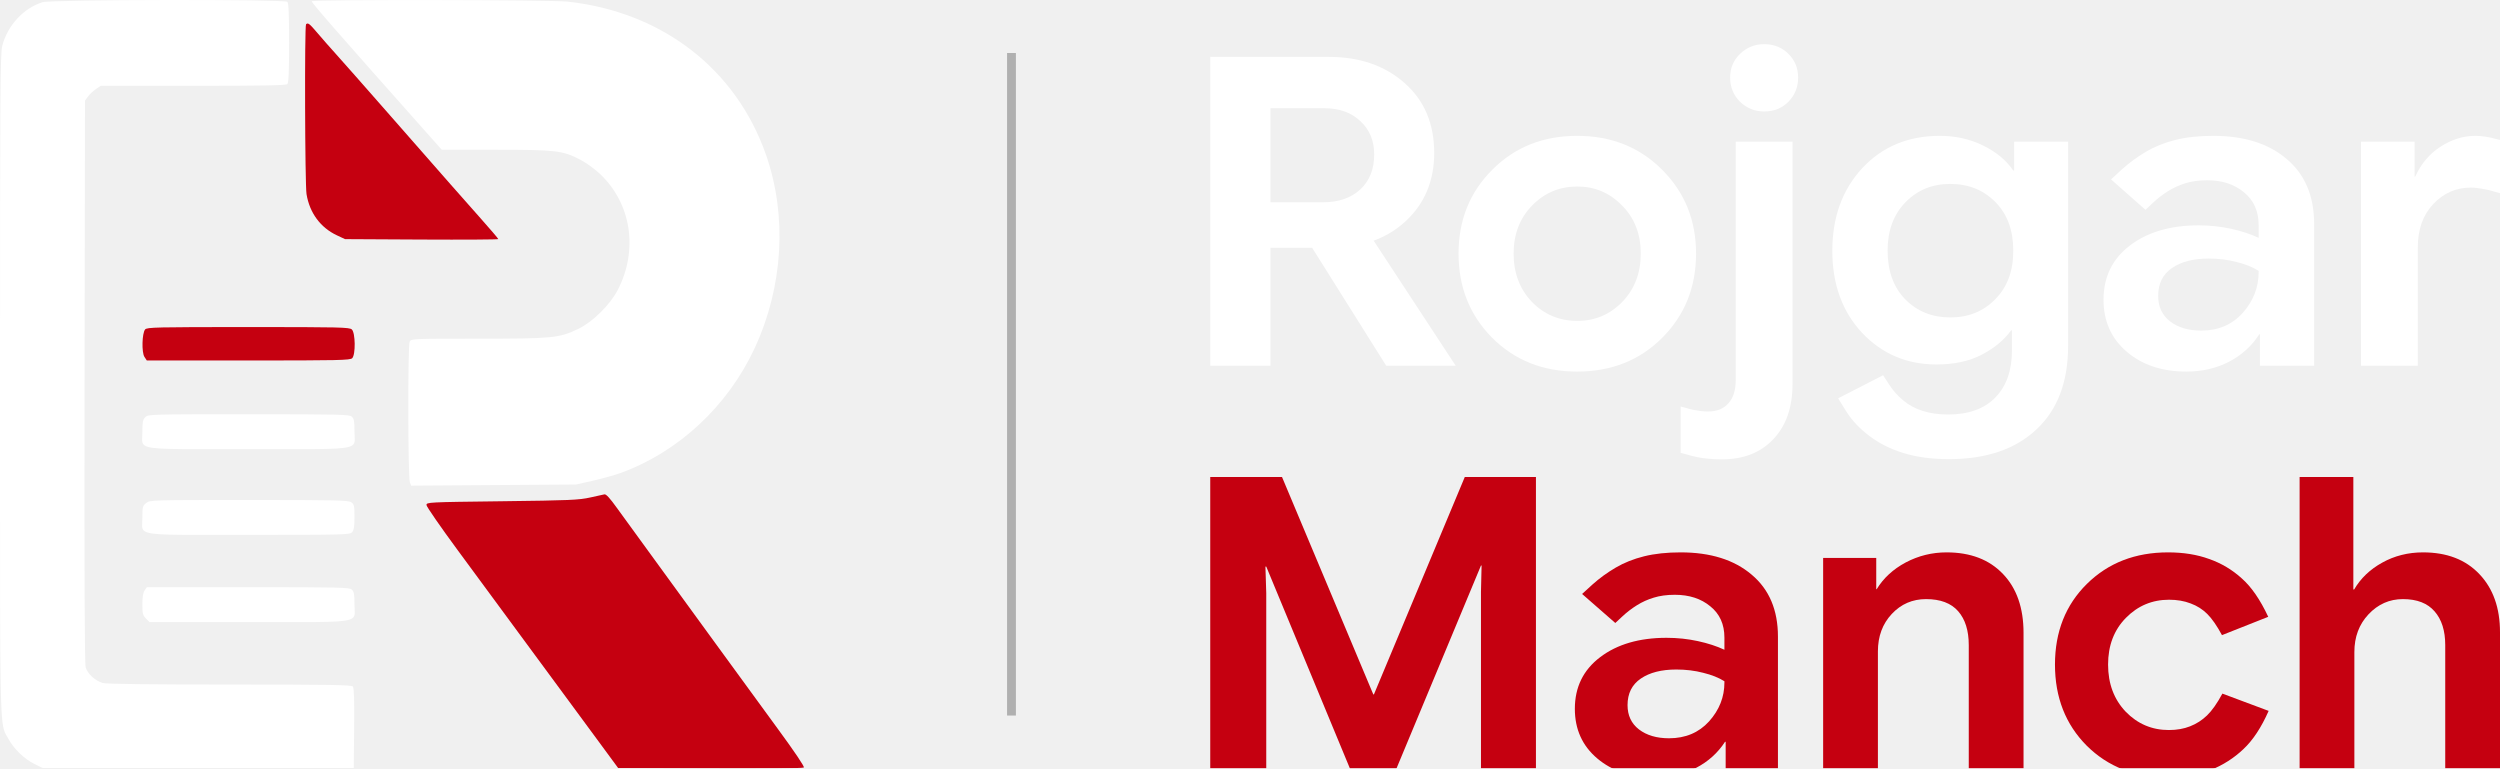
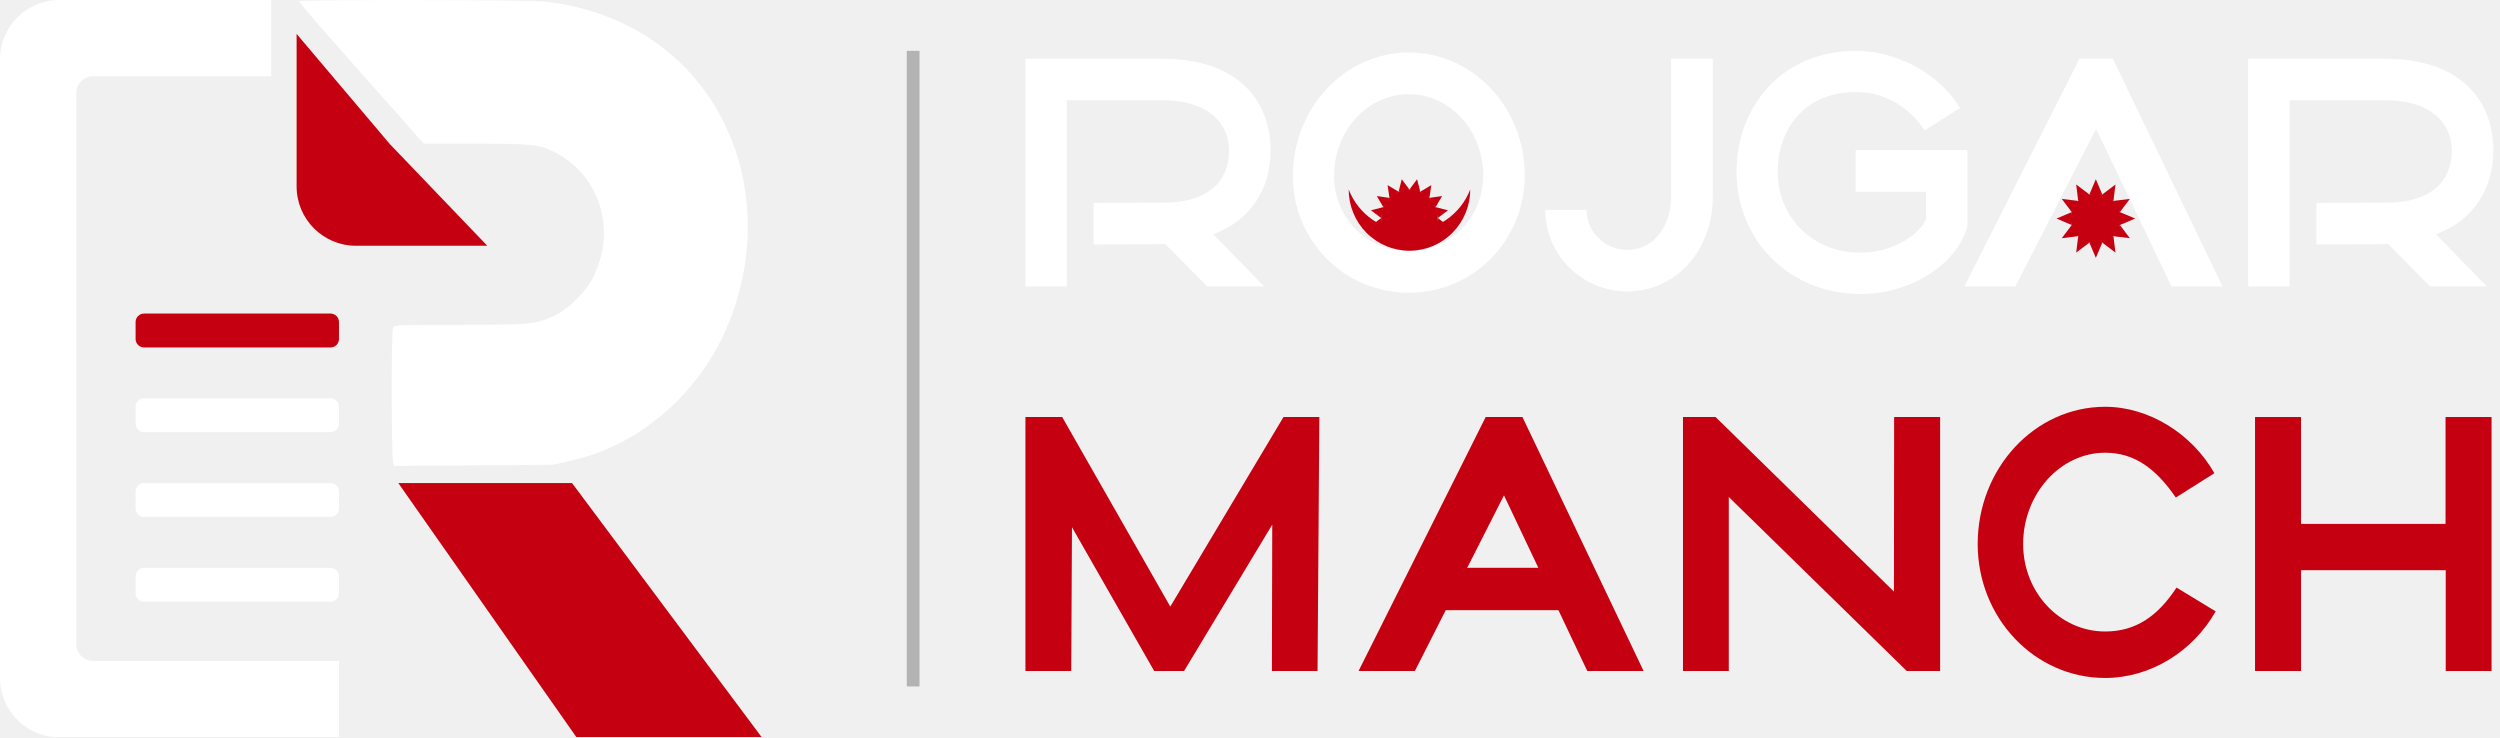
- <svg xmlns="http://www.w3.org/2000/svg" width="283" height="87" viewBox="0 0 283 87" fill="none">
-   <g clip-path="url(#clip0_2226_2)">
-     <mask id="mask0_2226_2" style="mask-type:luminance" maskUnits="userSpaceOnUse" x="0" y="0" width="283" height="87">
-       <path d="M283 0H0V87H283V0Z" fill="white" />
+ <svg xmlns="http://www.w3.org/2000/svg" width="295" height="87" viewBox="0 0 295 87" fill="none">
+   <g clip-path="url(#clip0_2260_2)">
+     <mask id="mask0_2260_2" style="mask-type:luminance" maskUnits="userSpaceOnUse" x="0" y="0" width="295" height="87">
+       <path d="M295 0H0V87H295V0Z" fill="white" />
    </mask>
-     <g mask="url(#mask0_2226_2)">
-       <path d="M66.851 56.307C65.516 56.604 64.528 56.647 56.819 56.741C48.407 56.844 48.268 56.851 48.28 57.175C48.287 57.356 49.874 59.651 51.807 62.275C53.74 64.898 56.874 69.155 58.773 71.734C60.671 74.312 63.099 77.607 64.167 79.054C65.235 80.502 66.98 82.871 68.045 84.318L69.981 86.951L80.412 86.993C86.683 87.018 90.903 86.974 90.995 86.882C91.089 86.788 89.952 85.1 88.031 82.481C86.317 80.144 83.113 75.752 80.911 72.721C78.709 69.69 75.503 65.285 73.786 62.933C72.07 60.58 70.294 58.137 69.839 57.504C69.037 56.385 68.611 55.922 68.423 55.96C68.372 55.97 67.665 56.126 66.851 56.307Z" fill="#C50010" />
-       <path d="M34.644 2.751C34.468 2.927 34.519 20.873 34.698 21.971C35.045 24.095 36.275 25.766 38.133 26.637L39.057 27.07L47.732 27.117C52.503 27.143 56.407 27.119 56.407 27.065C56.407 27.011 55.5 25.947 54.392 24.702C52.307 22.359 51.094 20.98 43.671 12.512C41.252 9.752 38.737 6.902 38.082 6.178C37.427 5.454 36.467 4.363 35.949 3.752C35.021 2.657 34.861 2.534 34.644 2.751Z" fill="#C50010" />
-       <path d="M16.428 37.293C16.075 37.718 16.021 39.894 16.35 40.397L16.619 40.807H28.115C38.347 40.807 39.639 40.778 39.869 40.548C40.268 40.149 40.236 37.666 39.827 37.295C39.553 37.047 38.501 37.023 28.089 37.023C17.693 37.023 16.631 37.047 16.428 37.293Z" fill="#C50010" />
-       <path fill-rule="evenodd" clip-rule="evenodd" d="M4.817 0.248C2.662 0.921 0.857 2.875 0.256 5.184C0.029 6.057 0.001 10.29 0.001 43.521C0.001 45.851 0.001 48.039 0 50.095V50.14V50.182V50.222V50.26V50.296V50.33C-0.003 80.35 -0.003 81.93 0.665 83.141C0.703 83.208 0.742 83.274 0.783 83.344C0.836 83.433 0.892 83.528 0.952 83.638C1.565 84.771 2.759 85.923 3.899 86.483L4.852 86.951H22.448H40.045L40.089 82.447C40.12 79.261 40.078 77.877 39.945 77.717C39.789 77.529 37.459 77.491 26.005 77.49C16.916 77.49 12.042 77.431 11.631 77.317C10.791 77.083 9.91 76.275 9.698 75.543C9.578 75.127 9.54 65.125 9.573 43.163L9.621 11.384L9.965 10.92C10.155 10.664 10.554 10.289 10.853 10.085L11.397 9.715H21.864C29.787 9.715 32.38 9.667 32.529 9.518C32.673 9.374 32.727 8.11 32.727 4.862C32.727 1.614 32.673 0.35 32.529 0.207C32.229 -0.094 5.784 -0.055 4.817 0.248ZM35.293 0.145C35.222 0.261 38.268 3.748 48.29 15.02L50.008 16.953H56.095C62.96 16.953 63.698 17.04 65.694 18.08C66.325 18.408 67.305 19.112 67.873 19.644C71.463 23.003 72.283 28.263 69.927 32.828C69.063 34.502 67.072 36.463 65.453 37.234C63.268 38.275 62.609 38.339 54.118 38.339C46.671 38.339 46.549 38.344 46.373 38.675C46.154 39.084 46.176 54.011 46.397 54.595L46.541 54.976L55.873 54.911L65.206 54.847L67.097 54.421C68.137 54.187 69.543 53.795 70.222 53.551C76.776 51.191 82.379 45.982 85.426 39.416C88.655 32.457 89.128 24.471 86.722 17.554C83.336 7.824 74.982 1.362 64.267 0.185C62.362 -0.025 35.421 -0.061 35.293 0.145ZM16.446 47.222C16.172 47.496 16.117 47.771 16.117 48.867C16.117 49.06 16.107 49.234 16.098 49.392C16.078 49.737 16.063 50.001 16.168 50.203C16.508 50.858 18.113 50.855 24.933 50.845H24.937H24.941H24.945C25.899 50.843 26.954 50.841 28.122 50.841C29.314 50.841 30.389 50.843 31.358 50.845H31.361C38.115 50.856 39.727 50.858 40.074 50.197C40.183 49.99 40.167 49.717 40.147 49.358C40.138 49.194 40.127 49.013 40.127 48.811C40.127 47.69 40.072 47.388 39.826 47.166C39.553 46.918 38.504 46.893 28.15 46.893C16.994 46.893 16.768 46.9 16.446 47.222ZM16.55 56.94C16.147 57.257 16.117 57.372 16.117 58.585C16.117 58.777 16.107 58.95 16.098 59.106C16.078 59.447 16.064 59.709 16.167 59.909C16.506 60.563 18.113 60.561 24.98 60.55C25.94 60.549 27.002 60.547 28.179 60.547C39.018 60.547 39.596 60.532 39.855 60.246C40.064 60.016 40.127 59.616 40.127 58.529C40.127 57.251 40.091 57.086 39.761 56.855C39.44 56.63 38.066 56.599 28.19 56.599C17.102 56.599 16.979 56.603 16.55 56.94ZM16.373 66.835C16.198 67.085 16.117 67.581 16.117 68.405C16.117 69.465 16.166 69.659 16.521 70.014L16.924 70.418H28.197C29.38 70.418 30.447 70.419 31.409 70.421C38.12 70.432 39.726 70.435 40.073 69.775C40.183 69.567 40.167 69.293 40.147 68.934C40.137 68.77 40.127 68.588 40.127 68.387C40.127 67.266 40.072 66.964 39.826 66.742C39.553 66.494 38.499 66.469 28.077 66.469H16.629L16.373 66.835Z" fill="white" />
-       <path d="M114.5 6V81" stroke="#B0B0B0" />
-       <path d="M137 41.404V6.44H150.419C153.909 6.44 156.767 7.425 158.991 9.395C161.232 11.364 162.352 14.001 162.352 17.305V17.33C162.352 20.471 161.272 23.043 159.113 25.045C156.954 27.047 154.096 28.048 150.541 28.048H139.971V22.896H149.786C151.523 22.896 152.919 22.416 153.974 21.456C155.03 20.479 155.557 19.161 155.557 17.501V17.476C155.557 15.93 155.038 14.677 153.999 13.716C152.976 12.74 151.612 12.251 149.907 12.251H143.819V41.404H137ZM156.921 41.404L146.985 25.582L154.12 25.143L164.787 41.404H156.921Z" fill="white" />
-       <path d="M178.526 42.063C174.662 42.063 171.456 40.785 168.907 38.23C166.374 35.674 165.107 32.5 165.107 28.707C165.107 24.915 166.382 21.749 168.931 19.21C171.48 16.654 174.678 15.377 178.526 15.377C182.39 15.377 185.597 16.654 188.146 19.21C190.711 21.765 191.994 24.931 191.994 28.707C191.994 32.5 190.719 35.674 188.17 38.23C185.621 40.785 182.406 42.063 178.526 42.063ZM178.551 36.325C180.548 36.325 182.244 35.609 183.64 34.176C185.037 32.728 185.735 30.905 185.735 28.707C185.735 26.494 185.029 24.679 183.616 23.263C182.22 21.83 180.531 21.114 178.551 21.114C176.537 21.114 174.833 21.83 173.436 23.263C172.04 24.695 171.342 26.51 171.342 28.707C171.342 30.905 172.032 32.728 173.412 34.176C174.808 35.609 176.521 36.325 178.551 36.325Z" fill="white" />
-       <path d="M194.901 52C194.317 52 193.814 51.976 193.392 51.927C192.969 51.894 192.564 51.837 192.174 51.756C191.768 51.675 191.346 51.569 190.907 51.438C190.469 51.325 190.25 51.267 190.25 51.267V46.018C190.25 46.018 190.437 46.067 190.81 46.165C191.167 46.279 191.484 46.36 191.76 46.409C192.02 46.458 192.279 46.498 192.539 46.531C192.783 46.563 193.051 46.58 193.343 46.58C194.349 46.58 195.121 46.27 195.656 45.652C196.208 45.05 196.484 44.171 196.484 43.015V16.036H202.914V43.455C202.914 46.108 202.191 48.191 200.746 49.705C199.318 51.235 197.369 52 194.901 52ZM199.699 12.618C198.644 12.618 197.735 12.251 196.971 11.519C196.225 10.77 195.851 9.859 195.851 8.784C195.851 7.71 196.225 6.815 196.971 6.099C197.735 5.366 198.644 5 199.699 5C200.803 5 201.72 5.366 202.451 6.099C203.182 6.815 203.547 7.71 203.547 8.784C203.547 9.859 203.182 10.77 202.451 11.519C201.72 12.251 200.803 12.618 199.699 12.618Z" fill="white" />
-       <path d="M220.618 51.975C218.686 51.975 216.981 51.748 215.504 51.292C214.042 50.852 212.752 50.209 211.631 49.363C210.511 48.517 209.635 47.589 209.001 46.58C208.384 45.587 208.076 45.09 208.076 45.09L213.166 42.478C213.166 42.478 213.393 42.828 213.848 43.528C214.302 44.228 214.838 44.83 215.455 45.334C216.072 45.855 216.794 46.246 217.622 46.506C218.467 46.783 219.433 46.922 220.52 46.922C222.842 46.922 224.628 46.279 225.878 44.993C227.128 43.707 227.753 41.932 227.753 39.67V37.399H227.656C226.844 38.506 225.732 39.426 224.32 40.158C222.907 40.891 221.202 41.257 219.205 41.257C215.845 41.257 213.036 40.061 210.779 37.668C208.539 35.259 207.418 32.166 207.418 28.39C207.418 24.598 208.547 21.48 210.803 19.039C213.076 16.597 216.007 15.377 219.595 15.377C221.365 15.377 222.996 15.743 224.49 16.475C225.984 17.208 227.12 18.152 227.9 19.307H229.458L227.997 21.041V16.036H234.11V39.157C234.11 43.227 232.916 46.376 230.53 48.606C228.143 50.852 224.839 51.975 220.618 51.975ZM220.788 35.934C222.834 35.934 224.531 35.243 225.878 33.859C227.242 32.476 227.916 30.636 227.9 28.341C227.9 26.062 227.226 24.239 225.878 22.872C224.531 21.505 222.826 20.821 220.764 20.821C218.735 20.821 217.046 21.513 215.699 22.896C214.351 24.28 213.677 26.103 213.677 28.366C213.677 30.677 214.343 32.516 215.674 33.883C217.022 35.251 218.726 35.934 220.788 35.934Z" fill="white" />
-       <path d="M247.495 42.063C244.751 42.063 242.503 41.314 240.749 39.816C238.996 38.319 238.119 36.358 238.119 33.932C238.119 31.361 239.109 29.318 241.09 27.804C243.087 26.274 245.685 25.509 248.883 25.509C250.15 25.509 251.375 25.639 252.561 25.9C253.746 26.16 254.785 26.502 255.678 26.925V25.485C255.678 23.906 255.126 22.669 254.022 21.773C252.934 20.862 251.546 20.406 249.857 20.406C248.916 20.406 248.088 20.52 247.373 20.748C246.675 20.96 246.018 21.261 245.401 21.651C244.8 22.026 244.224 22.473 243.672 22.994C243.136 23.499 242.868 23.751 242.868 23.751L238.971 20.308C238.971 20.308 239.377 19.934 240.189 19.185C241.017 18.437 241.926 17.769 242.917 17.183C243.907 16.597 245.019 16.15 246.253 15.84C247.487 15.531 248.916 15.377 250.539 15.377C254.046 15.377 256.822 16.256 258.868 18.013C260.93 19.755 261.961 22.205 261.961 25.363V41.404H255.824V36.081L257.236 37.839H255.751C254.907 39.157 253.77 40.191 252.341 40.94C250.913 41.688 249.297 42.063 247.495 42.063ZM249.175 37.424C251.108 37.424 252.674 36.756 253.876 35.422C255.077 34.071 255.678 32.532 255.678 30.807V30.661C255.012 30.238 254.184 29.904 253.194 29.66C252.203 29.399 251.148 29.269 250.028 29.269C248.291 29.269 246.903 29.627 245.863 30.343C244.824 31.059 244.305 32.109 244.305 33.493C244.305 34.714 244.751 35.674 245.644 36.374C246.553 37.074 247.731 37.424 249.175 37.424Z" fill="white" />
-       <path d="M267.268 41.404V16.036H273.332V20.65L272.747 19.991H273.405C274.07 18.526 275.028 17.395 276.278 16.597C277.545 15.783 278.852 15.377 280.199 15.377C280.573 15.377 280.962 15.409 281.368 15.474C281.79 15.539 282.164 15.621 282.489 15.718C282.83 15.8 283 15.84 283 15.84V21.871C283 21.871 282.797 21.814 282.391 21.7C282.002 21.57 281.555 21.464 281.052 21.383C280.548 21.285 280.094 21.236 279.688 21.236C278.032 21.236 276.619 21.855 275.45 23.092C274.281 24.329 273.697 25.965 273.697 27.999V41.404H267.268Z" fill="white" />
-       <path d="M137 87.371V54H145.125L155.457 78.609H155.528L165.813 54H173.868V87.371H167.645V67.027L167.715 64.021H167.645L157.923 87.371H152.968L143.34 64.137H143.246L143.34 67.143V87.371H137Z" fill="#C50010" />
-       <path d="M187.314 88C184.668 88 182.5 87.286 180.809 85.856C179.119 84.427 178.273 82.555 178.273 80.24C178.273 77.785 179.228 75.836 181.138 74.391C183.064 72.93 185.568 72.2 188.652 72.2C189.874 72.2 191.056 72.325 192.198 72.573C193.341 72.822 194.343 73.148 195.204 73.552V72.177C195.204 70.67 194.672 69.489 193.607 68.635C192.558 67.765 191.22 67.33 189.592 67.33C188.684 67.33 187.885 67.439 187.197 67.656C186.523 67.858 185.889 68.145 185.294 68.518C184.715 68.876 184.159 69.303 183.627 69.8C183.111 70.282 182.852 70.522 182.852 70.522L179.095 67.237C179.095 67.237 179.486 66.879 180.269 66.165C181.068 65.45 181.944 64.813 182.899 64.254C183.854 63.694 184.927 63.267 186.116 62.972C187.306 62.677 188.684 62.529 190.249 62.529C193.631 62.529 196.308 63.368 198.28 65.046C200.268 66.708 201.263 69.047 201.263 72.061V87.371H195.345V82.291L196.707 83.969H195.275C194.46 85.227 193.365 86.214 191.987 86.928C190.609 87.643 189.052 88 187.314 88ZM188.934 83.573C190.797 83.573 192.308 82.936 193.466 81.662C194.625 80.372 195.204 78.904 195.204 77.257V77.117C194.562 76.713 193.764 76.395 192.809 76.162C191.854 75.913 190.836 75.789 189.756 75.789C188.081 75.789 186.743 76.131 185.741 76.814C184.739 77.498 184.238 78.5 184.238 79.821C184.238 80.986 184.668 81.902 185.529 82.57C186.406 83.239 187.541 83.573 188.934 83.573Z" fill="#C50010" />
-       <path d="M206.379 87.371V63.158H212.391V67.586L211.663 66.701H212.438C213.205 65.442 214.301 64.433 215.726 63.671C217.166 62.91 218.708 62.529 220.352 62.529C223.06 62.529 225.189 63.345 226.739 64.976C228.289 66.592 229.064 68.814 229.064 71.641V87.371H222.864V73.016C222.864 71.385 222.465 70.111 221.667 69.194C220.868 68.278 219.655 67.819 218.027 67.819C216.493 67.819 215.201 68.379 214.152 69.497C213.103 70.616 212.579 72.029 212.579 73.738V87.371H206.379Z" fill="#C50010" />
-       <path d="M245.398 88C241.688 88 238.627 86.804 236.216 84.411C233.821 82.003 232.623 78.943 232.623 75.23C232.623 71.517 233.829 68.472 236.24 66.095C238.651 63.718 241.711 62.529 245.421 62.529C247.159 62.529 248.709 62.778 250.071 63.275C251.449 63.757 252.678 64.487 253.758 65.466C254.854 66.429 255.856 67.881 256.764 69.823L251.527 71.897C250.948 70.825 250.392 70.025 249.86 69.497C249.327 68.969 248.701 68.573 247.981 68.309C247.261 68.029 246.447 67.889 245.539 67.889C243.629 67.889 242.001 68.573 240.655 69.94C239.308 71.307 238.635 73.07 238.635 75.23C238.635 77.389 239.3 79.168 240.631 80.566C241.977 81.949 243.605 82.64 245.515 82.64C246.408 82.64 247.206 82.501 247.911 82.221C248.631 81.941 249.273 81.53 249.836 80.986C250.4 80.442 250.979 79.619 251.574 78.516L256.81 80.473C255.981 82.353 255.026 83.798 253.946 84.808C252.881 85.817 251.652 86.602 250.259 87.161C248.866 87.721 247.245 88 245.398 88Z" fill="#C50010" />
-       <path d="M260.316 87.371V54H266.398V66.724H266.492C267.228 65.465 268.284 64.456 269.662 63.694C271.055 62.917 272.597 62.529 274.288 62.529C276.996 62.529 279.125 63.352 280.675 64.999C282.225 66.631 283 68.821 283 71.571V87.371H276.801V73.016C276.801 71.4 276.401 70.134 275.603 69.217C274.805 68.285 273.607 67.819 272.01 67.819C270.492 67.819 269.192 68.394 268.112 69.543C267.048 70.678 266.515 72.099 266.515 73.808V87.371H260.316Z" fill="#C50010" />
+     <g mask="url(#mask0_2260_2)">
+       <path d="M107.75 6V81" stroke="#B3B3B3" stroke-width="1.5" />
+       <path d="M125.879 33.804H121V6.93H137.186C145.686 6.93 149.926 11.518 149.926 17.772C149.926 22.284 147.584 26.001 143.169 27.647L149.171 33.804H142.472L137.516 28.808L129.054 28.847V23.949L137.399 23.91C142.511 23.89 145.028 21.432 145.028 17.772C145.028 14.558 142.588 11.828 137.186 11.828H125.879V33.804Z" fill="white" />
+       <path d="M166.247 34.539C158.541 34.539 152.559 28.343 152.559 20.773C152.559 12.699 158.716 6.193 166.247 6.193C173.76 6.193 179.917 12.621 179.917 20.715C179.917 28.304 173.934 34.539 166.247 34.539ZM166.247 29.621C171.223 29.621 175.018 25.594 175.018 20.715C175.018 15.313 171.03 11.111 166.247 11.111C161.426 11.111 157.418 15.351 157.418 20.773C157.418 25.652 161.213 29.621 166.247 29.621Z" fill="white" />
+       <path d="M192.021 34.385C186.677 34.385 182.34 30.086 182.34 24.762H187.219C187.219 27.376 189.388 29.486 192.021 29.486C195.138 29.486 197.19 26.717 197.19 23.194V6.93H202.108V23.232C202.108 29.409 197.887 34.385 192.021 34.385Z" fill="white" />
+       <path d="M219.551 34.694C211.032 34.694 204.914 28.208 204.914 20.328C204.914 12.351 210.432 6 219.009 6C223.733 6 228.884 8.672 231.284 12.757L227.122 15.371C225.011 12.331 222.146 10.86 218.97 10.86C213.123 10.86 209.773 15.023 209.773 20.328C209.773 25.517 213.762 29.815 219.551 29.815C222.862 29.815 226.154 28.111 227.276 25.904V22.632H218.97V17.714H232.156V26.717C230.839 31.364 225.282 34.694 219.551 34.694Z" fill="white" />
+       <path d="M237.81 33.804H231.789L245.381 6.93H249.311L262.264 33.804H256.243L247.336 15.216L237.81 33.804Z" fill="white" />
+       <path d="M270.164 33.804H265.285V6.93H281.471C289.971 6.93 294.211 11.518 294.211 17.772C294.211 22.284 291.868 26.001 287.454 27.647L293.456 33.804H286.757L281.8 28.808L273.339 28.847V23.949L281.684 23.91C286.795 23.89 289.312 21.432 289.312 17.772C289.312 14.558 286.873 11.828 281.471 11.828H270.164V33.804Z" fill="white" />
+       <path d="M166.314 29.085C168.157 29.085 169.651 27.581 169.651 25.725C169.651 23.869 168.157 22.365 166.314 22.365C164.471 22.365 162.977 23.869 162.977 25.725C162.977 27.581 164.471 29.085 166.314 29.085Z" fill="#C50010" />
+       <path d="M167.59 22.621L167.217 21.148L166.312 22.365" fill="#C50010" />
+       <path d="M168.673 23.35L168.888 21.846L167.59 22.621" fill="#C50010" />
+       <path d="M169.399 24.439L170.169 23.133L168.676 23.349" fill="#C50010" />
+       <path d="M169.652 25.725L170.86 24.815L169.398 24.439" fill="#C50010" />
+       <path d="M169.398 27.01L170.86 26.635L169.652 25.725" fill="#C50010" />
+       <path d="M168.676 28.102L170.169 28.318L169.399 27.012" fill="#C50010" />
+       <path d="M165.035 22.621L165.408 21.148L166.312 22.365" fill="#C50010" />
+       <path d="M163.953 23.35L163.738 21.846L165.036 22.621" fill="#C50010" />
+       <path d="M163.232 24.439L162.461 23.133L163.955 23.349" fill="#C50010" />
+       <path d="M162.979 25.725L161.77 24.815L163.233 24.439" fill="#C50010" />
+       <path d="M163.233 27.01L161.77 26.635L162.979 25.725" fill="#C50010" />
+       <path d="M163.955 28.102L162.461 28.318L163.232 27.012" fill="#C50010" />
+       <path d="M159.145 22.365C159.711 23.816 160.698 25.061 161.977 25.939C163.256 26.816 164.768 27.285 166.316 27.285C167.864 27.285 169.376 26.816 170.655 25.939C171.934 25.061 172.921 23.816 173.487 22.365C173.487 24.28 172.732 26.117 171.387 27.471C170.042 28.825 168.218 29.586 166.316 29.586C164.414 29.586 162.59 28.825 161.245 27.471C159.9 26.117 159.145 24.28 159.145 22.365Z" fill="#C50010" />
+       <path d="M247.306 28.732C248.931 28.732 250.249 27.414 250.249 25.789C250.249 24.163 248.931 22.846 247.306 22.846C245.68 22.846 244.363 24.163 244.363 25.789C244.363 27.414 245.68 28.732 247.306 28.732Z" fill="#C50010" />
+       <path d="M248.07 28.631L247.309 30.428L246.547 28.631" fill="#C50010" />
+       <path d="M246.547 22.946L247.309 21.148L248.07 22.946" fill="#C50010" />
+       <path d="M244.465 26.551L242.668 25.789L244.465 25.027" fill="#C50010" />
+       <path d="M250.148 25.027L251.946 25.789L250.148 26.551" fill="#C50010" />
+       <path d="M246.546 28.631L244.988 29.807L245.227 27.869" fill="#C50010" />
+       <path d="M248.066 22.945L249.625 21.77L249.386 23.707" fill="#C50010" />
+       <path d="M244.465 25.027L243.289 23.469L245.227 23.708" fill="#C50010" />
+       <path d="M250.148 26.551L251.324 28.109L249.387 27.87" fill="#C50010" />
+       <path d="M245.227 27.87L243.289 28.109L244.465 26.551" fill="#C50010" />
+       <path d="M249.387 23.708L251.324 23.469L250.148 25.027" fill="#C50010" />
+       <path d="M245.227 23.707L244.988 21.77L246.546 22.945" fill="#C50010" />
+       <path d="M249.386 27.869L249.625 29.807L248.066 28.631" fill="#C50010" />
+       <path fill-rule="evenodd" clip-rule="evenodd" d="M35.294 0.145C35.223 0.261 38.269 3.748 48.291 15.02L50.01 16.953H56.096C62.961 16.953 63.699 17.04 65.695 18.08C66.326 18.408 67.306 19.112 67.874 19.644C71.464 23.003 72.284 28.263 69.928 32.828C69.064 34.502 67.073 36.463 65.454 37.234C63.269 38.275 62.61 38.339 54.119 38.339C46.672 38.339 46.55 38.344 46.374 38.675C46.155 39.084 46.177 54.012 46.398 54.595L46.542 54.976L55.875 54.912L65.207 54.847L67.098 54.421C68.138 54.187 69.544 53.795 70.223 53.551C76.777 51.191 82.38 45.982 85.427 39.416C88.656 32.457 89.129 24.471 86.722 17.554C83.337 7.824 74.983 1.362 64.268 0.185C62.363 -0.025 35.422 -0.061 35.294 0.145Z" fill="white" />
+       <path d="M39 37H17C16.448 37 16 37.448 16 38V40C16 40.552 16.448 41 17 41H39C39.552 41 40 40.552 40 40V38C40 37.448 39.552 37 39 37Z" fill="#C50010" />
+       <path d="M39 47H17C16.448 47 16 47.448 16 48V50C16 50.552 16.448 51 17 51H39C39.552 51 40 50.552 40 50V48C40 47.448 39.552 47 39 47Z" fill="white" />
+       <path d="M39 57H17C16.448 57 16 57.448 16 58V60C16 60.552 16.448 61 17 61H39C39.552 61 40 60.552 40 60V58C40 57.448 39.552 57 39 57Z" fill="white" />
+       <path d="M39 67H17C16.448 67 16 67.448 16 68V70C16 70.552 16.448 71 17 71H39C39.552 71 40 70.552 40 70V68C40 67.448 39.552 67 39 67Z" fill="white" />
+       <path d="M35 4L46 17L57.5 29H42C38.134 29 35 25.866 35 22V4Z" fill="#C50010" />
+       <path d="M32 0V9H11C9.895 9 9 9.895 9 11V76C9 77.105 9.895 78 11 78H40V87H7C3.134 87 0 83.866 0 80V7C2.57711e-07 3.134 3.134 0 7 0H32Z" fill="white" />
+       <path d="M47 57L67.5 57L90.186 87.401L68.306 87.401L47 57Z" fill="#C50010" />
+       <path d="M126.406 79.179H121V49.209H125.338L138.095 71.579L151.451 49.209H155.682L155.469 79.179H150.083L150.126 61.905L139.719 79.179H136.194L126.492 62.208L126.406 79.179Z" fill="#C50010" />
+       <path d="M166.955 79.179H160.309L175.311 49.209H179.649L193.945 79.179H187.299L177.469 58.45L166.955 79.179Z" fill="#C50010" />
+       <path d="M203.996 79.179H198.59V49.209H202.437L223.485 69.808L223.507 49.209H228.934V79.179H225.002L203.996 58.645V79.179Z" fill="#C50010" />
+       <path d="M248.411 80C240.098 80 233.367 72.939 233.367 64.194C233.367 55.255 240.098 48 248.411 48C253.518 48 258.626 51.131 261.297 55.838L256.745 58.71C254.352 55.212 251.787 53.42 248.411 53.42C243.112 53.42 238.731 58.278 238.731 64.194C238.731 69.938 243.09 74.516 248.411 74.516C251.958 74.516 254.587 72.766 256.831 69.333L261.446 72.14C258.754 76.912 253.711 80 248.411 80Z" fill="#C50010" />
+       <path d="M271.522 79.179H266.094V49.209H271.522V61.819H288.574V49.209H294.002V79.179H288.596V67.282H271.522V79.179Z" fill="#C50010" />
+       <path d="M170 72V67H185V72H170Z" fill="#C50010" />
    </g>
  </g>
  <defs>
-     <clipPath id="clip0_2226_2">
-       <rect width="283" height="87" fill="white" />
+     <clipPath id="clip0_2260_2">
+       <rect width="295" height="87" fill="white" />
    </clipPath>
  </defs>
</svg>
